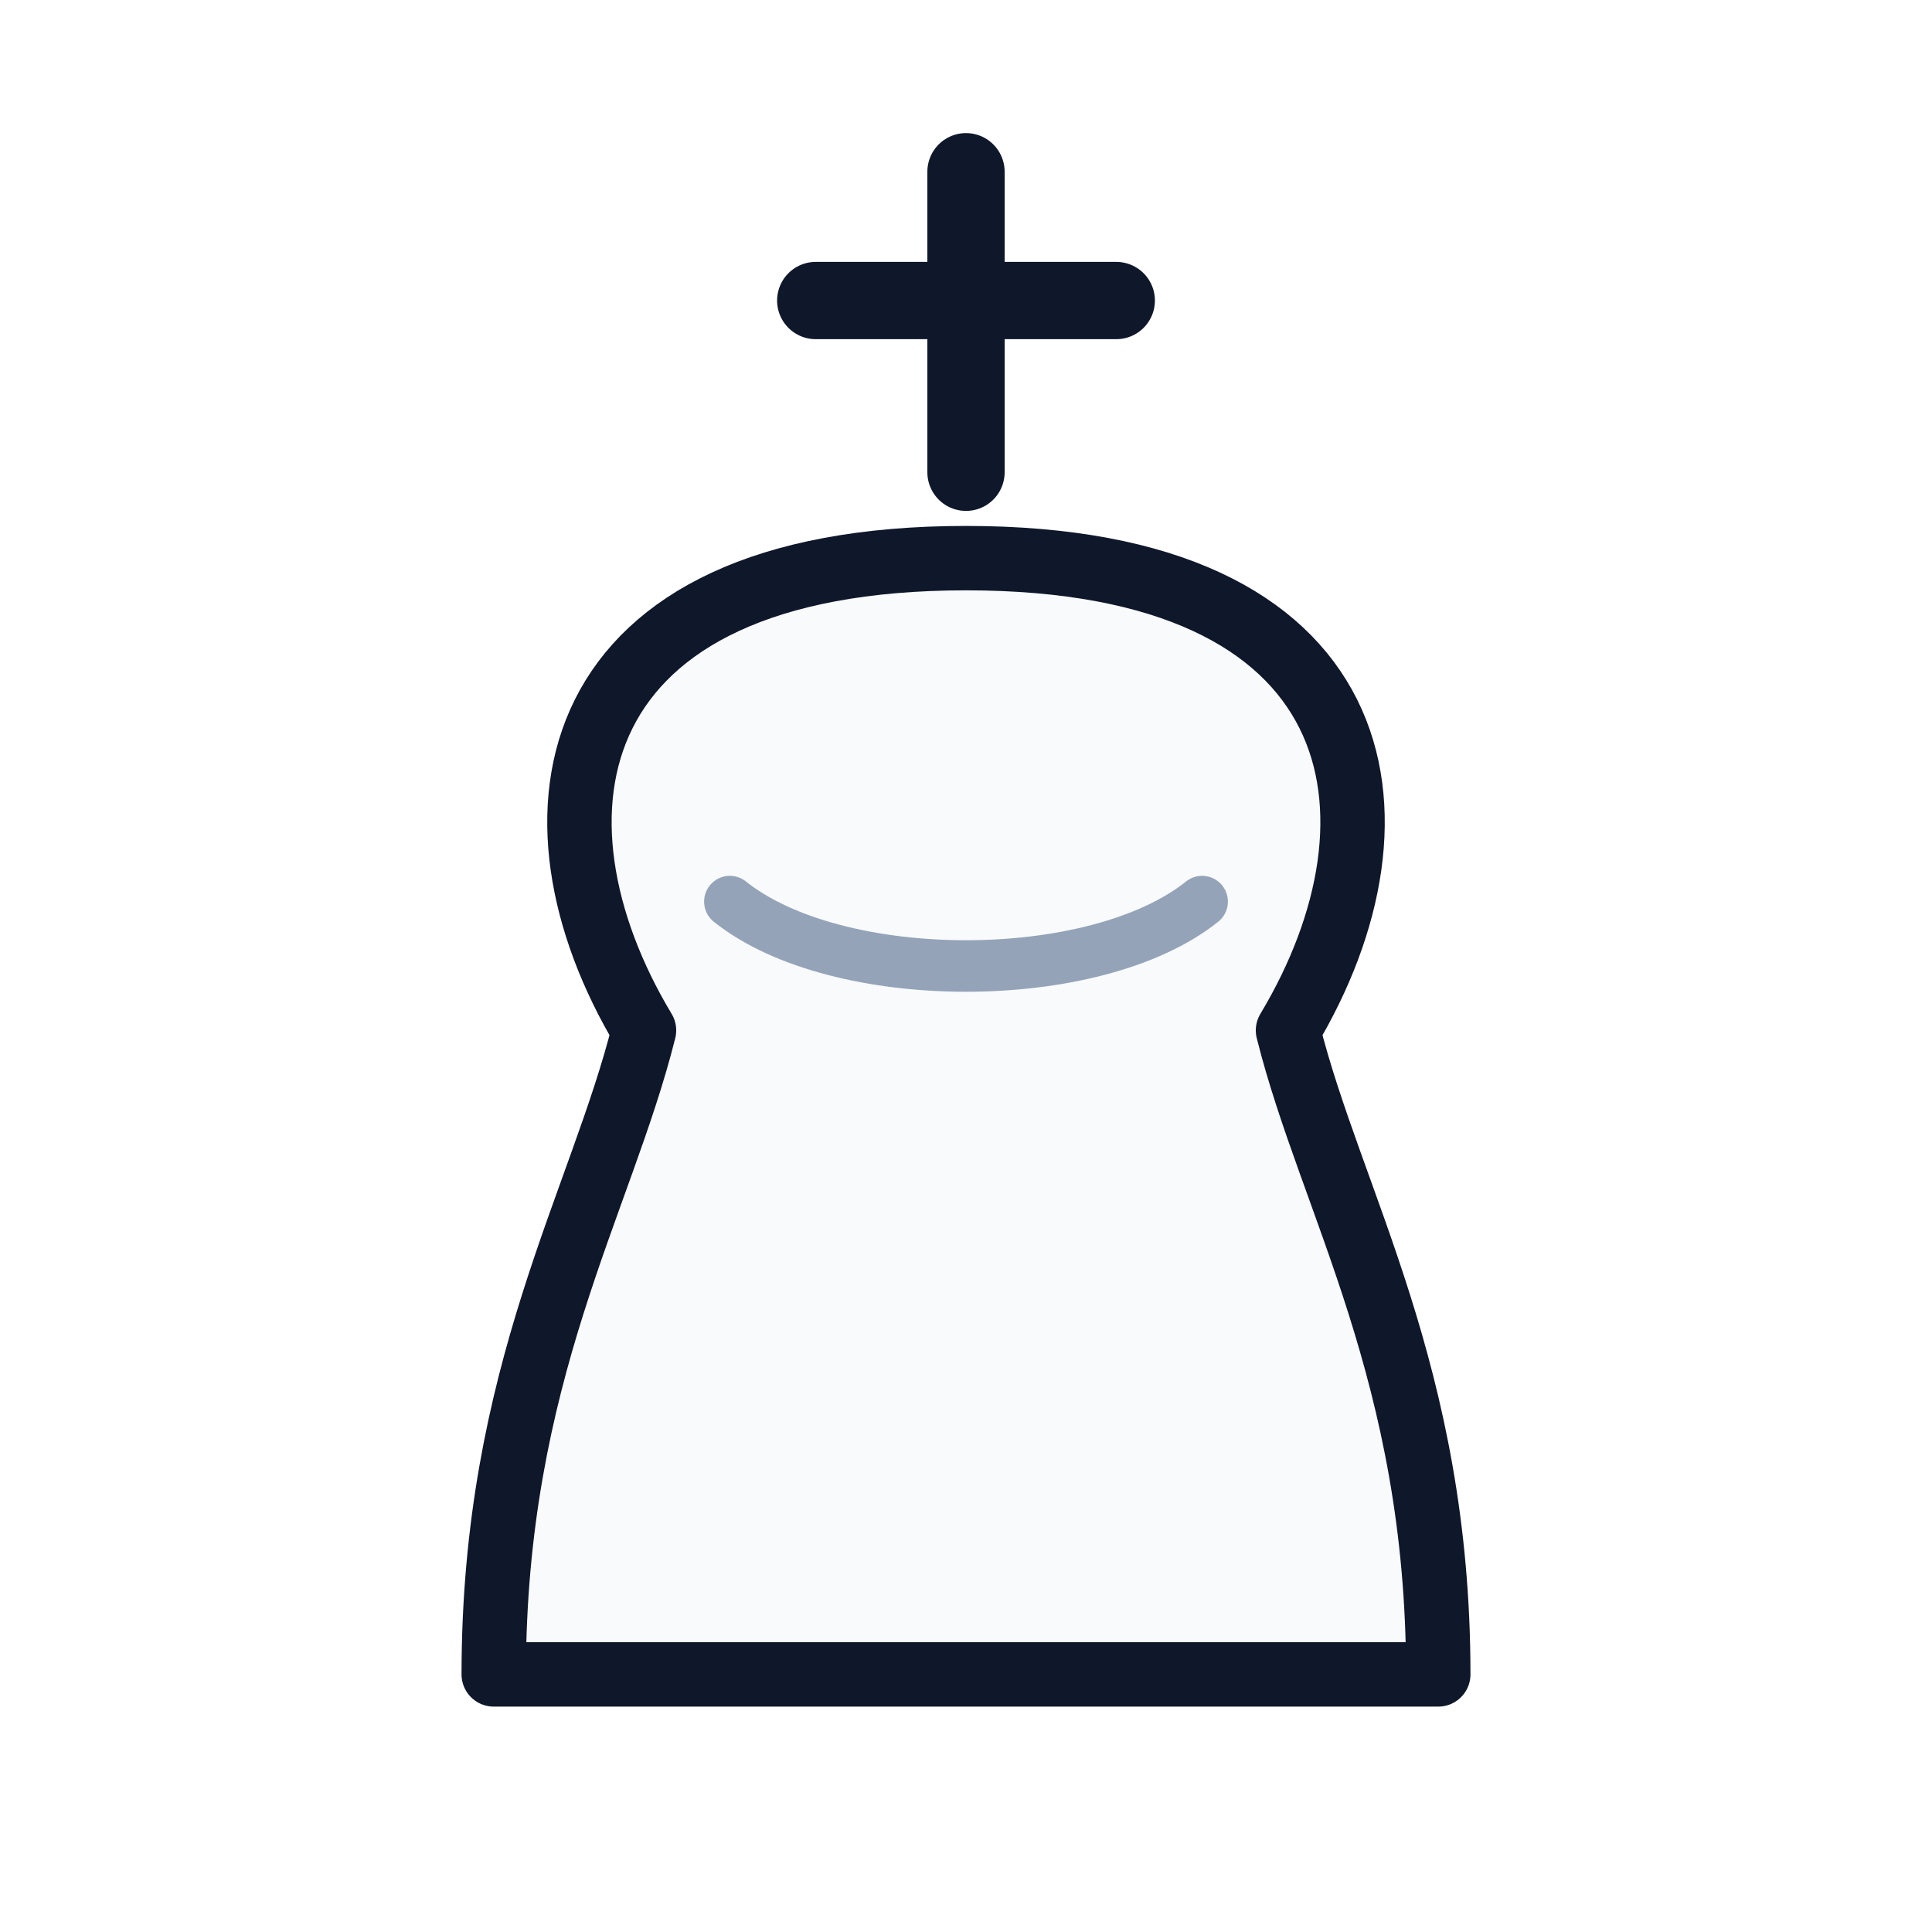
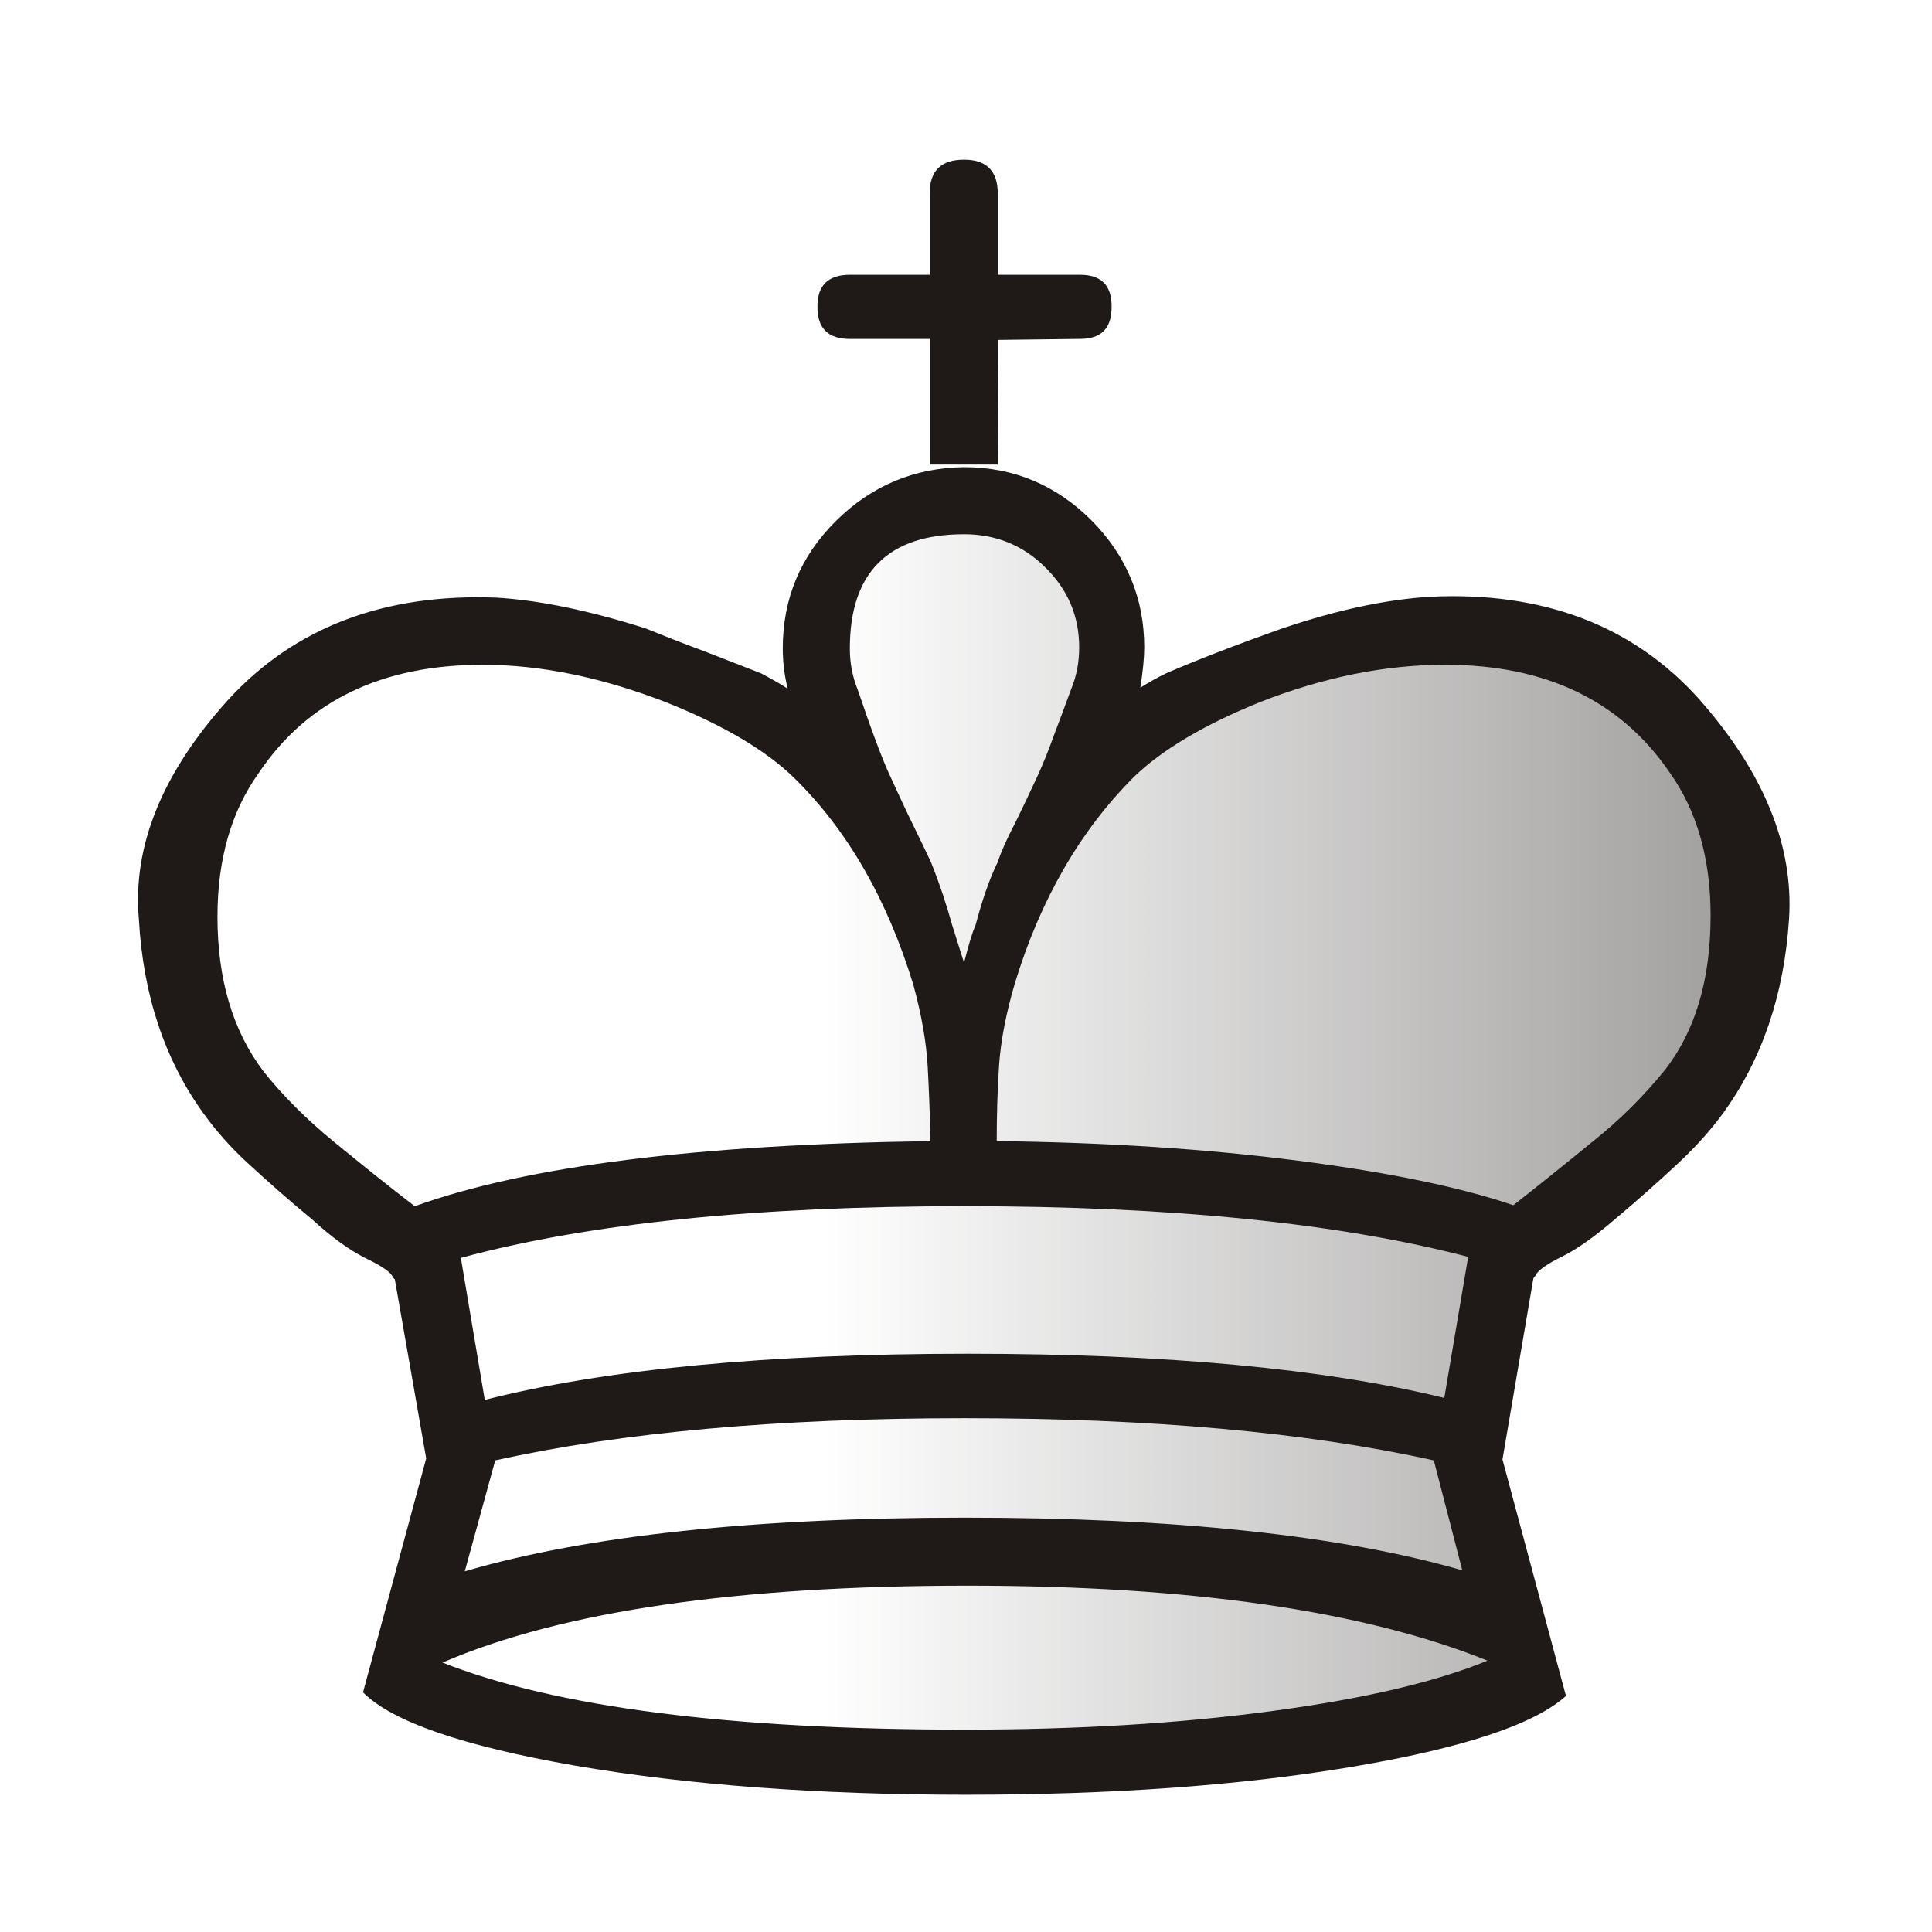
- <svg xmlns="http://www.w3.org/2000/svg" viewBox="0 0 45 45">
-   <g fill="#f8fafc" stroke="#0f172a" stroke-width="1.5" stroke-linecap="round" stroke-linejoin="round">
-     <path d="M 22.5,4 L 22.5,11 M 19,7 L 26,7" stroke="#0f172a" stroke-width="1.8" />
-     <path d="M 11.5,39 L 33.5,39 C 33.5,32 31,28 30,24 C 33,19 32,13 22.5,13 C 13,13 12,19 15,24 C 14,28 11.5,32 11.5,39 Z" />
-     <path d="M 17,21 C 19.5,23 25.5,23 28,21" stroke="#94a3b8" stroke-width="1.2" fill="none" />
-   </g>
+ <svg xmlns="http://www.w3.org/2000/svg" style="color-scheme:light only" width="50mm" height="50mm" fill-rule="evenodd" clip-rule="evenodd" image-rendering="optimizeQuality" shape-rendering="geometricPrecision" text-rendering="geometricPrecision" viewBox="0 0 50 50">
+   <linearGradient id="a" x1="21.376" x2="77.641" y1="37.346" y2="37.346" gradientUnits="userSpaceOnUse">
+     <stop offset="0" stop-color="#fff" />
+     <stop offset="1" stop-color="#fff" stop-opacity="0" />
+   </linearGradient>
+   <path fill="#1f1a17" d="M25.821 12.022h-1.76v-3.25h-2.067c-.558 0-.838-.272-.838-.822v-.025c0-.542.28-.813.838-.813h2.066V5.004c0-.585.297-.872.89-.872.575 0 .871.287.871.872v2.108h2.134c.542 0 .813.27.813.813v.025c0 .55-.271.821-.813.821l-2.117.026zM11.03 37.744l-.813-4.64c-.017 0-.042-.033-.076-.101-.085-.119-.322-.271-.711-.457-.381-.195-.838-.517-1.346-.982a41.99 41.99 0 0 1-1.702-1.49 8.509 8.509 0 0 1-1.1-1.237C4.273 27.45 3.705 25.772 3.595 23.8c-.17-1.897.601-3.794 2.303-5.682 1.719-1.88 4.047-2.768 6.968-2.65 1.092.068 2.38.33 3.844.796.483.195.974.39 1.482.576l1.498.584c.263.136.5.271.695.398a4.38 4.38 0 0 1-.127-1.041c0-1.287.457-2.388 1.38-3.302.914-.906 2.023-1.372 3.31-1.389 1.287 0 2.388.466 3.302 1.38.906.915 1.363 2.015 1.363 3.285 0 .263-.034.61-.101 1.042.228-.144.457-.271.669-.373.762-.33 1.76-.72 3.005-1.16 1.423-.482 2.701-.753 3.844-.821 2.921-.136 5.241.753 6.943 2.65 1.668 1.888 2.447 3.785 2.328 5.681-.127 1.973-.703 3.65-1.71 5.038-.33.449-.703.863-1.118 1.253a40.5 40.5 0 0 1-1.66 1.473c-.541.466-1.007.796-1.388.982-.38.186-.6.347-.669.457a.294.294 0 0 1-.05.077c-.017.017-.026.034-.026.05l-.796 4.666 1.643 6.121c-.83.745-2.684 1.355-5.554 1.837-2.879.483-6.206.72-9.974.72-3.835 0-7.214-.254-10.118-.754-2.912-.508-4.741-1.143-5.486-1.896z" />
+   <path fill="url(#a)" d="M25.796 29.532c2.845.033 5.444.203 7.806.508 2.37.304 4.225.694 5.563 1.151a126.32 126.32 0 0 0 2.057-1.651 12.018 12.018 0 0 0 1.863-1.846c.787-1.007 1.185-2.337 1.185-3.996 0-1.482-.356-2.726-1.067-3.717-1.27-1.854-3.209-2.777-5.8-2.777-1.557 0-3.149.322-4.792.965-1.439.584-2.531 1.228-3.268 1.94-1.388 1.388-2.421 3.174-3.082 5.35-.228.779-.364 1.49-.406 2.125s-.06 1.287-.06 1.947zm-13.25 6.697c3.14-.796 7.306-1.194 12.505-1.194 5.088 0 9.203.38 12.327 1.143l.618-3.65c-3.327-.871-7.67-1.312-13.047-1.312-5.41 0-9.745.45-13.022 1.338zm25.298 4.41-.737-2.844c-3.276-.728-7.332-1.092-12.158-1.092-4.809 0-8.856.364-12.133 1.092l-.787 2.87c3.158-.923 7.468-1.388 12.946-1.388 5.444 0 9.728.457 12.869 1.363zm.652 2.338c-3.192-1.287-7.68-1.94-13.445-1.94-5.986 0-10.516.661-13.598 1.99 2.913 1.152 7.417 1.736 13.522 1.736 2.912 0 5.562-.16 7.958-.483 2.405-.321 4.25-.762 5.563-1.303M24.077 29.532c-.008-.644-.034-1.287-.068-1.922s-.16-1.347-.372-2.126c-.677-2.21-1.702-3.996-3.082-5.35-.711-.695-1.795-1.347-3.268-1.94-1.685-.66-3.285-.99-4.792-.99-2.608 0-4.547.931-5.8 2.803-.711.99-1.067 2.235-1.067 3.716 0 1.626.398 2.955 1.186 3.997.482.61 1.092 1.227 1.837 1.837s1.44 1.168 2.083 1.66c2.895-1.042 7.34-1.6 13.343-1.685m.872-4.615c.119-.465.212-.787.296-.965.17-.643.356-1.194.576-1.643.093-.279.237-.6.432-.973.186-.373.39-.805.61-1.279.127-.28.27-.626.415-1.033.152-.406.304-.804.448-1.202.136-.33.203-.686.203-1.067 0-.813-.296-1.498-.872-2.066-.575-.575-1.278-.863-2.108-.863-1.964 0-2.955.99-2.955 2.955 0 .38.068.736.203 1.067.365 1.075.644 1.82.839 2.235.22.474.415.906.6 1.278.179.373.34.694.466.974.22.55.398 1.092.55 1.642.035.094.128.415.297.94" />
</svg>
